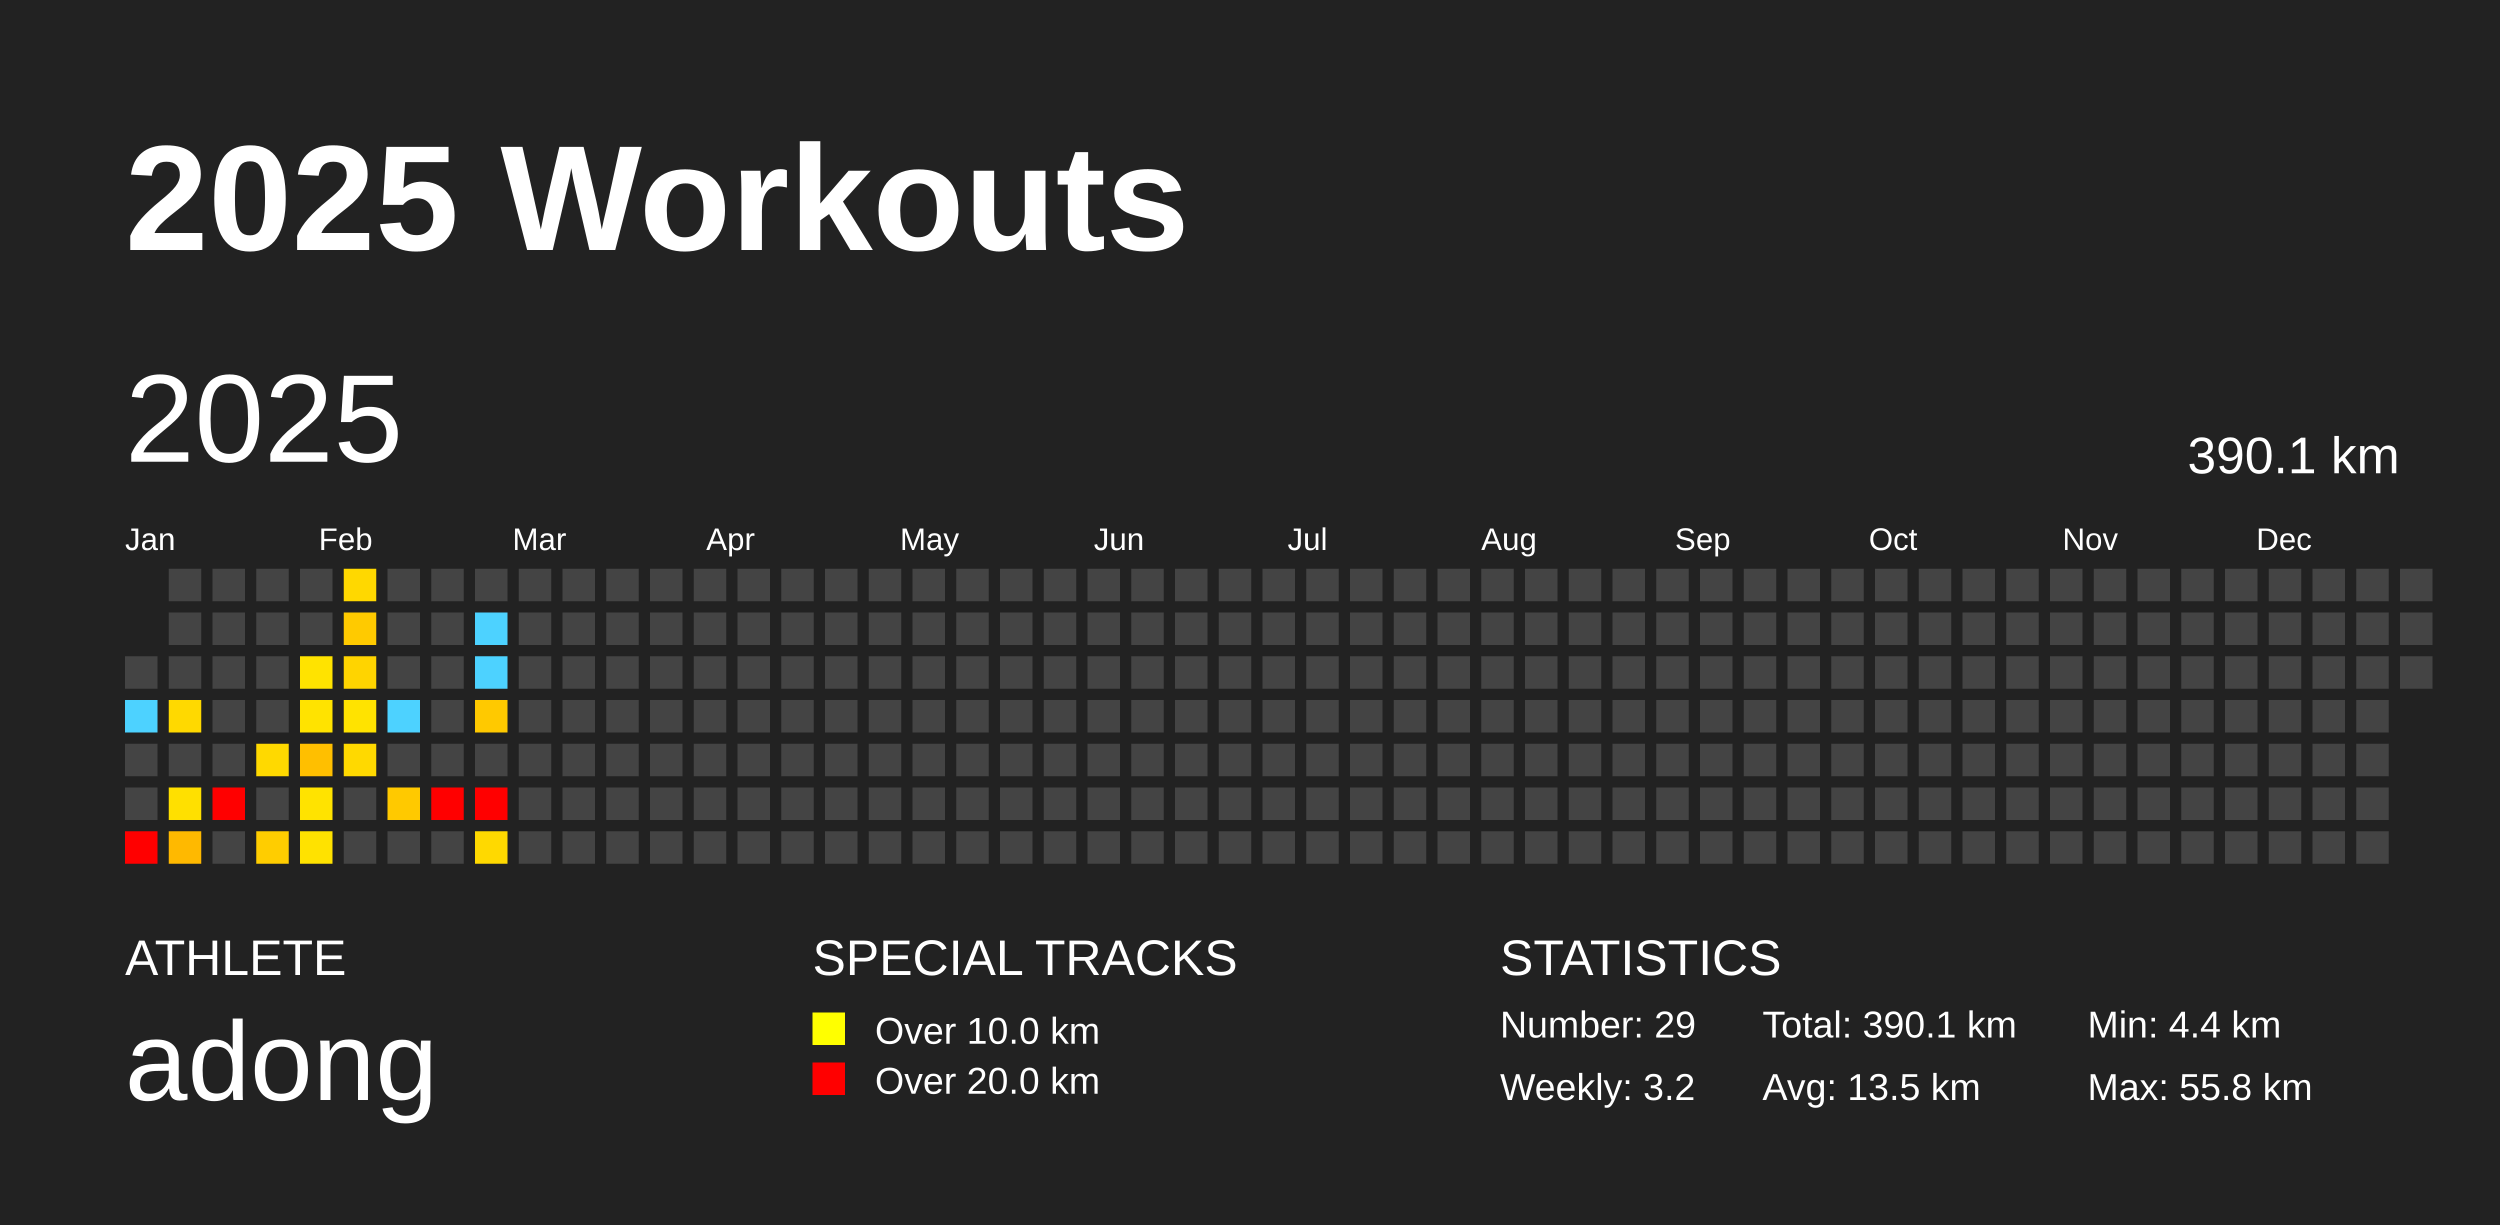
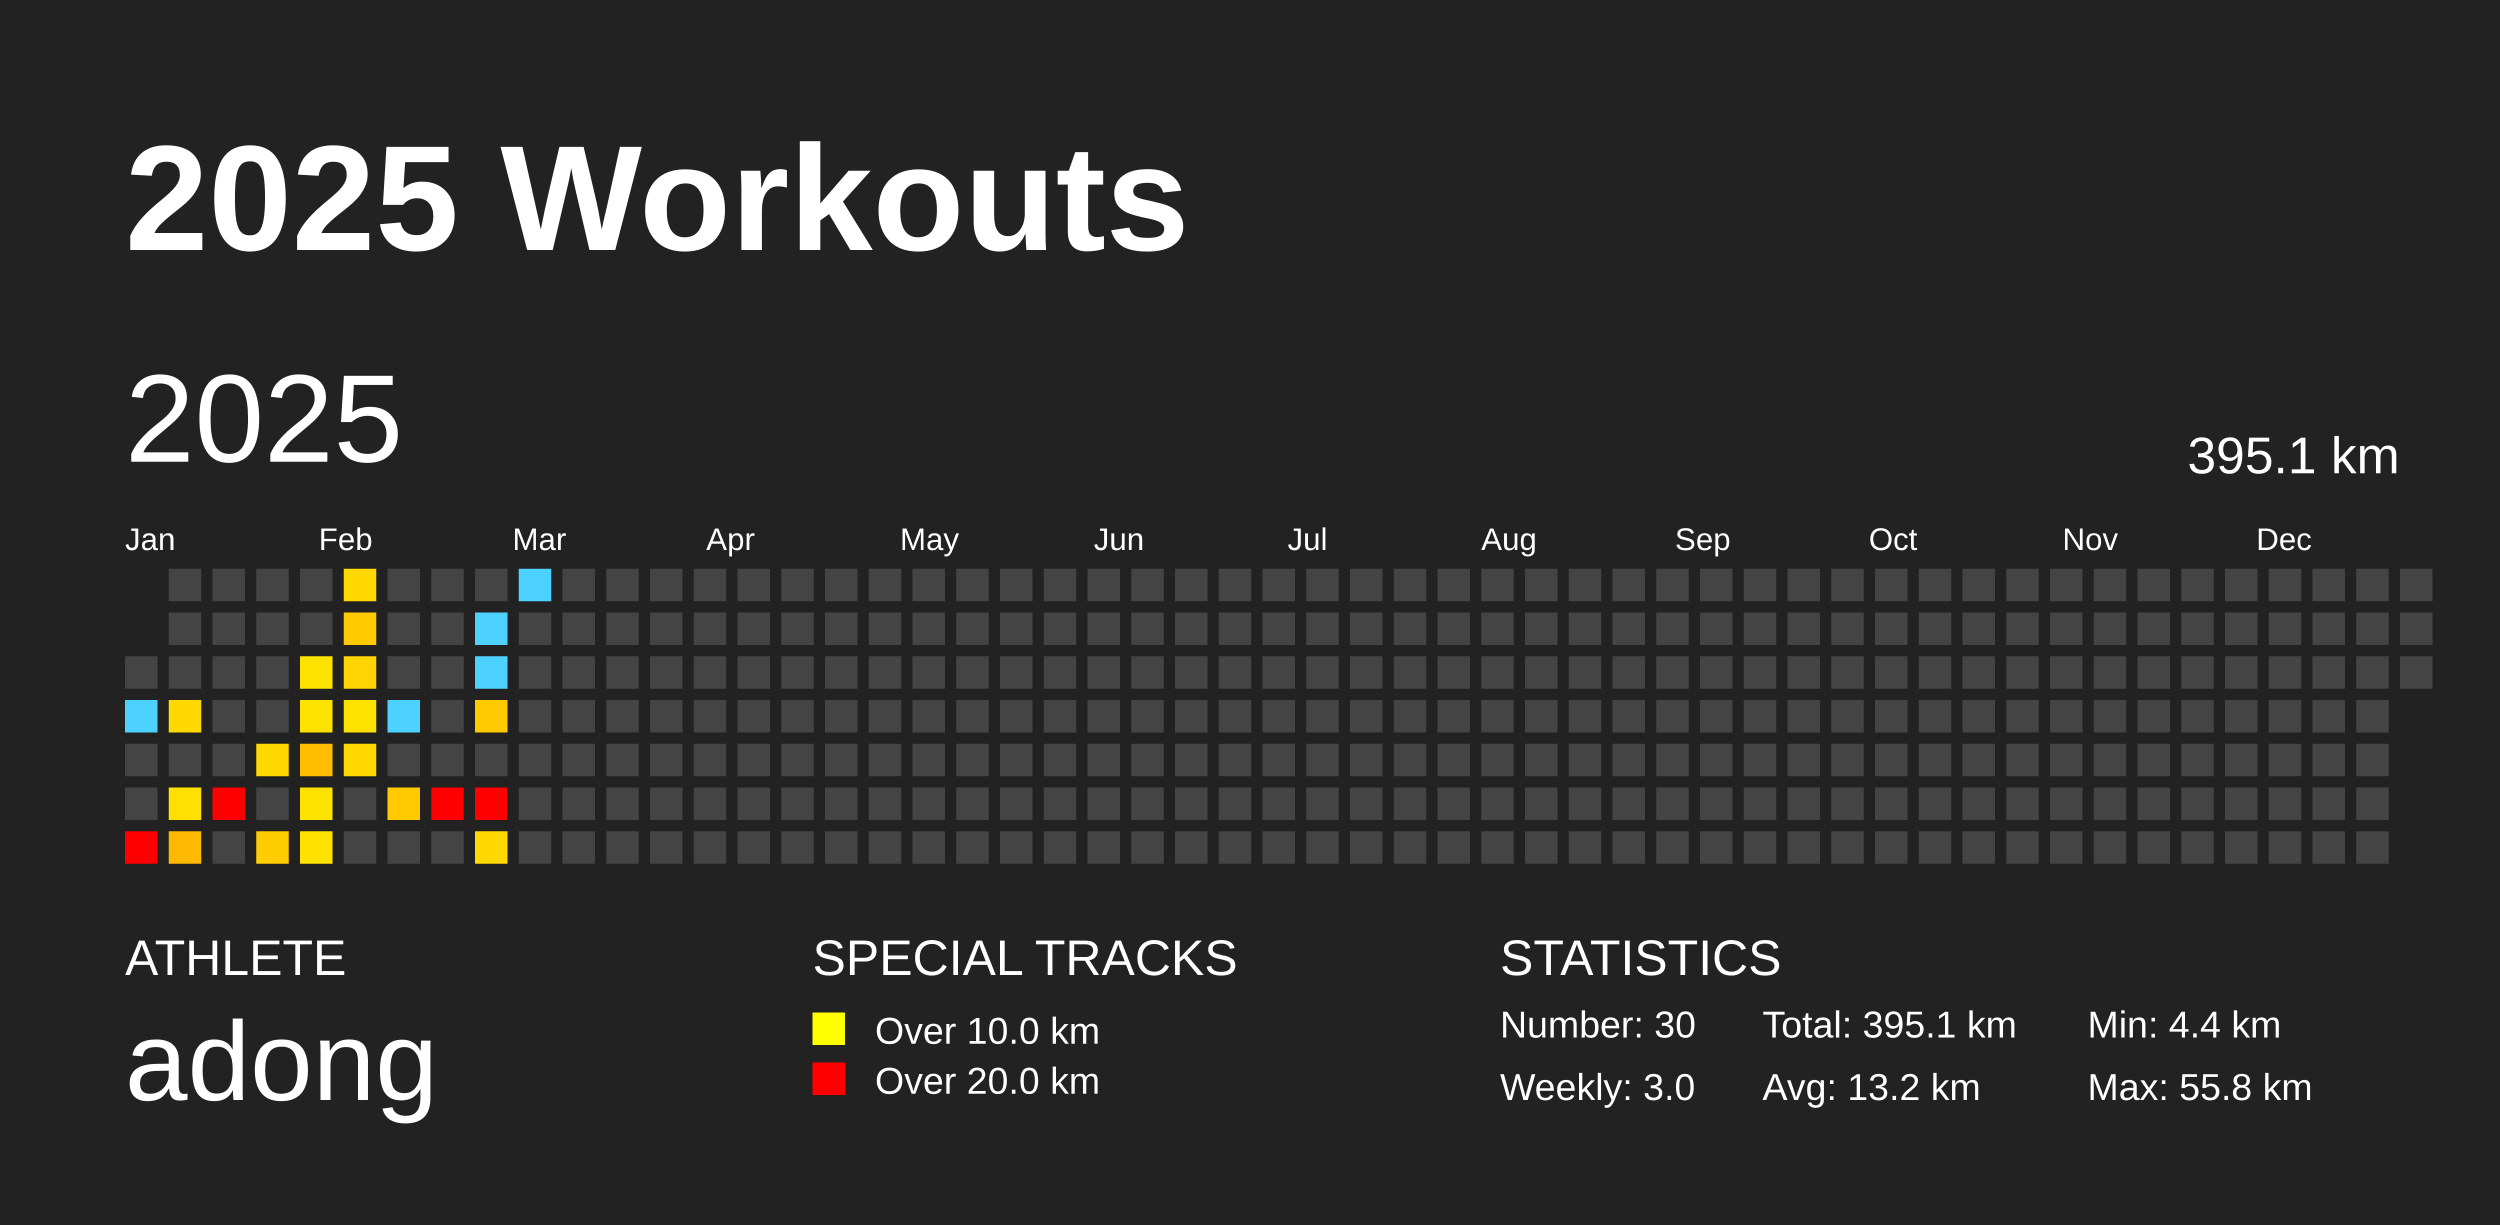
<svg xmlns="http://www.w3.org/2000/svg" baseProfile="full" height="98mm" version="1.1" viewBox="0,0,200,98" width="200mm">
  <defs />
  <rect fill="#222222" height="98" width="200" x="0" y="0" />
  <text fill="#FFFFFF" style="font-size:12px; font-family:Arial; font-weight:bold;" x="10" y="20">2025 Workouts</text>
  <text fill="#FFFFFF" style="font-size:4px; font-family:Arial" x="10" y="78">ATHLETE</text>
  <text fill="#FFFFFF" style="font-size:9px; font-family:Arial" x="10" y="88">adong</text>
  <text fill="#FFFFFF" style="font-size:4px; font-family:Arial" x="65" y="78">SPECIAL TRACKS</text>
  <rect fill="yellow" height="2.6" width="2.6" x="65" y="81" />
  <text fill="#FFFFFF" style="font-size:3px; font-family:Arial" x="70" y="83.5">Over 10.0 km</text>
  <rect fill="red" height="2.6" width="2.6" x="65" y="85" />
  <text fill="#FFFFFF" style="font-size:3px; font-family:Arial" x="70" y="87.5">Over 20.0 km</text>
  <text fill="#FFFFFF" style="font-size:4px; font-family:Arial" x="120" y="78">STATISTICS</text>
-   <text fill="#FFFFFF" style="font-size:3px; font-family:Arial" x="120" y="83">Number: 29</text>
-   <text fill="#FFFFFF" style="font-size:3px; font-family:Arial" x="120" y="88">Weekly: 3.2</text>
-   <text fill="#FFFFFF" style="font-size:3px; font-family:Arial" x="141" y="83">Total: 390.1 km</text>
-   <text fill="#FFFFFF" style="font-size:3px; font-family:Arial" x="141" y="88">Avg: 13.5 km</text>
+   <text fill="#FFFFFF" style="font-size:3px; font-family:Arial" x="120" y="83">Number: 30</text>
+   <text fill="#FFFFFF" style="font-size:3px; font-family:Arial" x="120" y="88">Weekly: 3.0</text>
+   <text fill="#FFFFFF" style="font-size:3px; font-family:Arial" x="141" y="83">Total: 395.1 km</text>
+   <text fill="#FFFFFF" style="font-size:3px; font-family:Arial" x="141" y="88">Avg: 13.2 km</text>
  <text fill="#FFFFFF" style="font-size:3px; font-family:Arial" x="167" y="83">Min: 4.4 km</text>
  <text fill="#FFFFFF" style="font-size:3px; font-family:Arial" x="167" y="88">Max: 55.8 km</text>
  <text dominant-baseline="hanging" fill="#FFFFFF" style="font-size:10.0px; font-family:Arial;" x="10" y="30">2025</text>
-   <text dominant-baseline="hanging" fill="#FFFFFF" style="font-size:4.125px; font-family:Arial;" x="175" y="35">390.1 km</text>
+   <text dominant-baseline="hanging" fill="#FFFFFF" style="font-size:4.125px; font-family:Arial;" x="175" y="35">395.1 km</text>
  <text fill="#FFFFFF" style="font-size:2.5px; font-family:Arial" x="10.0" y="44">Jan</text>
  <text fill="#FFFFFF" style="font-size:2.5px; font-family:Arial" x="25.5" y="44">Feb</text>
  <text fill="#FFFFFF" style="font-size:2.5px; font-family:Arial" x="41.0" y="44">Mar</text>
  <text fill="#FFFFFF" style="font-size:2.5px; font-family:Arial" x="56.5" y="44">Apr</text>
  <text fill="#FFFFFF" style="font-size:2.5px; font-family:Arial" x="72.0" y="44">May</text>
  <text fill="#FFFFFF" style="font-size:2.5px; font-family:Arial" x="87.5" y="44">Jun</text>
  <text fill="#FFFFFF" style="font-size:2.5px; font-family:Arial" x="103.0" y="44">Jul</text>
  <text fill="#FFFFFF" style="font-size:2.5px; font-family:Arial" x="118.5" y="44">Aug</text>
  <text fill="#FFFFFF" style="font-size:2.5px; font-family:Arial" x="134.0" y="44">Sep</text>
  <text fill="#FFFFFF" style="font-size:2.5px; font-family:Arial" x="149.5" y="44">Oct</text>
  <text fill="#FFFFFF" style="font-size:2.5px; font-family:Arial" x="165.0" y="44">Nov</text>
  <text fill="#FFFFFF" style="font-size:2.5px; font-family:Arial" x="180.5" y="44">Dec</text>
  <rect fill="#444444" height="2.6" width="2.6" x="10.0" y="52.5" />
  <rect fill="#4dd2ff" height="2.6" width="2.6" x="10.0" y="56.0" />
  <rect fill="#444444" height="2.6" width="2.6" x="10.0" y="59.5" />
  <rect fill="#444444" height="2.6" width="2.6" x="10.0" y="63.0" />
  <rect fill="red" height="2.6" width="2.6" x="10.0" y="66.5" />
  <rect fill="#444444" height="2.6" width="2.6" x="13.5" y="45.5" />
  <rect fill="#444444" height="2.6" width="2.6" x="13.5" y="49.0" />
  <rect fill="#444444" height="2.6" width="2.6" x="13.5" y="52.5" />
  <rect fill="#ffd900" height="2.6" width="2.6" x="13.5" y="56.0" />
  <rect fill="#444444" height="2.6" width="2.6" x="13.5" y="59.5" />
  <rect fill="#ffe000" height="2.6" width="2.6" x="13.5" y="63.0" />
  <rect fill="#ffb900" height="2.6" width="2.6" x="13.5" y="66.5" />
  <rect fill="#444444" height="2.6" width="2.6" x="17.0" y="45.5" />
  <rect fill="#444444" height="2.6" width="2.6" x="17.0" y="49.0" />
  <rect fill="#444444" height="2.6" width="2.6" x="17.0" y="52.5" />
  <rect fill="#444444" height="2.6" width="2.6" x="17.0" y="56.0" />
  <rect fill="#444444" height="2.6" width="2.6" x="17.0" y="59.5" />
  <rect fill="red" height="2.6" width="2.6" x="17.0" y="63.0" />
  <rect fill="#444444" height="2.6" width="2.6" x="17.0" y="66.5" />
  <rect fill="#444444" height="2.6" width="2.6" x="20.5" y="45.5" />
  <rect fill="#444444" height="2.6" width="2.6" x="20.5" y="49.0" />
  <rect fill="#444444" height="2.6" width="2.6" x="20.5" y="52.5" />
  <rect fill="#444444" height="2.6" width="2.6" x="20.5" y="56.0" />
  <rect fill="#ffd900" height="2.6" width="2.6" x="20.5" y="59.5" />
  <rect fill="#444444" height="2.6" width="2.6" x="20.5" y="63.0" />
  <rect fill="#ffcd00" height="2.6" width="2.6" x="20.5" y="66.5" />
  <rect fill="#444444" height="2.6" width="2.6" x="24.0" y="45.5" />
  <rect fill="#444444" height="2.6" width="2.6" x="24.0" y="49.0" />
  <rect fill="#ffe300" height="2.6" width="2.6" x="24.0" y="52.5" />
  <rect fill="#ffe300" height="2.6" width="2.6" x="24.0" y="56.0" />
  <rect fill="#ffbf00" height="2.6" width="2.6" x="24.0" y="59.5" />
  <rect fill="#ffe300" height="2.6" width="2.6" x="24.0" y="63.0" />
  <rect fill="#ffe200" height="2.6" width="2.6" x="24.0" y="66.5" />
  <rect fill="#ffd800" height="2.6" width="2.6" x="27.5" y="45.5" />
  <rect fill="#ffca00" height="2.6" width="2.6" x="27.5" y="49.0" />
  <rect fill="#ffd400" height="2.6" width="2.6" x="27.5" y="52.5" />
  <rect fill="#ffe300" height="2.6" width="2.6" x="27.5" y="56.0" />
  <rect fill="#ffd900" height="2.6" width="2.6" x="27.5" y="59.5" />
  <rect fill="#444444" height="2.6" width="2.6" x="27.5" y="63.0" />
  <rect fill="#444444" height="2.6" width="2.6" x="27.5" y="66.5" />
  <rect fill="#444444" height="2.6" width="2.6" x="31.0" y="45.5" />
  <rect fill="#444444" height="2.6" width="2.6" x="31.0" y="49.0" />
  <rect fill="#444444" height="2.6" width="2.6" x="31.0" y="52.5" />
  <rect fill="#4dd2ff" height="2.6" width="2.6" x="31.0" y="56.0" />
  <rect fill="#444444" height="2.6" width="2.6" x="31.0" y="59.5" />
  <rect fill="#ffc900" height="2.6" width="2.6" x="31.0" y="63.0" />
  <rect fill="#444444" height="2.6" width="2.6" x="31.0" y="66.5" />
  <rect fill="#444444" height="2.6" width="2.6" x="34.5" y="45.5" />
  <rect fill="#444444" height="2.6" width="2.6" x="34.5" y="49.0" />
  <rect fill="#444444" height="2.6" width="2.6" x="34.5" y="52.5" />
  <rect fill="#444444" height="2.6" width="2.6" x="34.5" y="56.0" />
  <rect fill="#444444" height="2.6" width="2.6" x="34.5" y="59.5" />
  <rect fill="red" height="2.6" width="2.6" x="34.5" y="63.0" />
  <rect fill="#444444" height="2.6" width="2.6" x="34.5" y="66.5" />
  <rect fill="#444444" height="2.6" width="2.6" x="38.0" y="45.5" />
  <rect fill="#4dd2ff" height="2.6" width="2.6" x="38.0" y="49.0" />
  <rect fill="#4dd2ff" height="2.6" width="2.6" x="38.0" y="52.5" />
  <rect fill="#ffc900" height="2.6" width="2.6" x="38.0" y="56.0" />
  <rect fill="#444444" height="2.6" width="2.6" x="38.0" y="59.5" />
  <rect fill="red" height="2.6" width="2.6" x="38.0" y="63.0" />
  <rect fill="#ffd900" height="2.6" width="2.6" x="38.0" y="66.5" />
-   <rect fill="#444444" height="2.6" width="2.6" x="41.5" y="45.5" />
+   <rect fill="#4dd2ff" height="2.6" width="2.6" x="41.5" y="45.5" />
  <rect fill="#444444" height="2.6" width="2.6" x="41.5" y="49.0" />
  <rect fill="#444444" height="2.6" width="2.6" x="41.5" y="52.5" />
  <rect fill="#444444" height="2.6" width="2.6" x="41.5" y="56.0" />
  <rect fill="#444444" height="2.6" width="2.6" x="41.5" y="59.5" />
  <rect fill="#444444" height="2.6" width="2.6" x="41.5" y="63.0" />
  <rect fill="#444444" height="2.6" width="2.6" x="41.5" y="66.5" />
  <rect fill="#444444" height="2.6" width="2.6" x="45.0" y="45.5" />
  <rect fill="#444444" height="2.6" width="2.6" x="45.0" y="49.0" />
  <rect fill="#444444" height="2.6" width="2.6" x="45.0" y="52.5" />
  <rect fill="#444444" height="2.6" width="2.6" x="45.0" y="56.0" />
  <rect fill="#444444" height="2.6" width="2.6" x="45.0" y="59.5" />
  <rect fill="#444444" height="2.6" width="2.6" x="45.0" y="63.0" />
  <rect fill="#444444" height="2.6" width="2.6" x="45.0" y="66.5" />
  <rect fill="#444444" height="2.6" width="2.6" x="48.5" y="45.5" />
  <rect fill="#444444" height="2.6" width="2.6" x="48.5" y="49.0" />
  <rect fill="#444444" height="2.6" width="2.6" x="48.5" y="52.5" />
  <rect fill="#444444" height="2.6" width="2.6" x="48.5" y="56.0" />
  <rect fill="#444444" height="2.6" width="2.6" x="48.5" y="59.5" />
  <rect fill="#444444" height="2.6" width="2.6" x="48.5" y="63.0" />
  <rect fill="#444444" height="2.6" width="2.6" x="48.5" y="66.5" />
  <rect fill="#444444" height="2.6" width="2.6" x="52.0" y="45.5" />
  <rect fill="#444444" height="2.6" width="2.6" x="52.0" y="49.0" />
  <rect fill="#444444" height="2.6" width="2.6" x="52.0" y="52.5" />
  <rect fill="#444444" height="2.6" width="2.6" x="52.0" y="56.0" />
  <rect fill="#444444" height="2.6" width="2.6" x="52.0" y="59.5" />
  <rect fill="#444444" height="2.6" width="2.6" x="52.0" y="63.0" />
  <rect fill="#444444" height="2.6" width="2.6" x="52.0" y="66.5" />
  <rect fill="#444444" height="2.6" width="2.6" x="55.5" y="45.5" />
  <rect fill="#444444" height="2.6" width="2.6" x="55.5" y="49.0" />
  <rect fill="#444444" height="2.6" width="2.6" x="55.5" y="52.5" />
  <rect fill="#444444" height="2.6" width="2.6" x="55.5" y="56.0" />
  <rect fill="#444444" height="2.6" width="2.6" x="55.5" y="59.5" />
  <rect fill="#444444" height="2.6" width="2.6" x="55.5" y="63.0" />
  <rect fill="#444444" height="2.6" width="2.6" x="55.5" y="66.5" />
  <rect fill="#444444" height="2.6" width="2.6" x="59.0" y="45.5" />
  <rect fill="#444444" height="2.6" width="2.6" x="59.0" y="49.0" />
  <rect fill="#444444" height="2.6" width="2.6" x="59.0" y="52.5" />
  <rect fill="#444444" height="2.6" width="2.6" x="59.0" y="56.0" />
  <rect fill="#444444" height="2.6" width="2.6" x="59.0" y="59.5" />
  <rect fill="#444444" height="2.6" width="2.6" x="59.0" y="63.0" />
  <rect fill="#444444" height="2.6" width="2.6" x="59.0" y="66.5" />
  <rect fill="#444444" height="2.6" width="2.6" x="62.5" y="45.5" />
  <rect fill="#444444" height="2.6" width="2.6" x="62.5" y="49.0" />
  <rect fill="#444444" height="2.6" width="2.6" x="62.5" y="52.5" />
  <rect fill="#444444" height="2.6" width="2.6" x="62.5" y="56.0" />
  <rect fill="#444444" height="2.6" width="2.6" x="62.5" y="59.5" />
  <rect fill="#444444" height="2.6" width="2.6" x="62.5" y="63.0" />
  <rect fill="#444444" height="2.6" width="2.6" x="62.5" y="66.5" />
  <rect fill="#444444" height="2.6" width="2.6" x="66.0" y="45.5" />
  <rect fill="#444444" height="2.6" width="2.6" x="66.0" y="49.0" />
  <rect fill="#444444" height="2.6" width="2.6" x="66.0" y="52.5" />
  <rect fill="#444444" height="2.6" width="2.6" x="66.0" y="56.0" />
  <rect fill="#444444" height="2.6" width="2.6" x="66.0" y="59.5" />
  <rect fill="#444444" height="2.6" width="2.6" x="66.0" y="63.0" />
  <rect fill="#444444" height="2.6" width="2.6" x="66.0" y="66.5" />
  <rect fill="#444444" height="2.6" width="2.6" x="69.5" y="45.5" />
  <rect fill="#444444" height="2.6" width="2.6" x="69.5" y="49.0" />
  <rect fill="#444444" height="2.6" width="2.6" x="69.5" y="52.5" />
  <rect fill="#444444" height="2.6" width="2.6" x="69.5" y="56.0" />
  <rect fill="#444444" height="2.6" width="2.6" x="69.5" y="59.5" />
  <rect fill="#444444" height="2.6" width="2.6" x="69.5" y="63.0" />
  <rect fill="#444444" height="2.6" width="2.6" x="69.5" y="66.5" />
  <rect fill="#444444" height="2.6" width="2.6" x="73.0" y="45.5" />
  <rect fill="#444444" height="2.6" width="2.6" x="73.0" y="49.0" />
  <rect fill="#444444" height="2.6" width="2.6" x="73.0" y="52.5" />
  <rect fill="#444444" height="2.6" width="2.6" x="73.0" y="56.0" />
  <rect fill="#444444" height="2.6" width="2.6" x="73.0" y="59.5" />
  <rect fill="#444444" height="2.6" width="2.6" x="73.0" y="63.0" />
  <rect fill="#444444" height="2.6" width="2.6" x="73.0" y="66.5" />
  <rect fill="#444444" height="2.6" width="2.6" x="76.5" y="45.5" />
  <rect fill="#444444" height="2.6" width="2.6" x="76.5" y="49.0" />
  <rect fill="#444444" height="2.6" width="2.6" x="76.5" y="52.5" />
  <rect fill="#444444" height="2.6" width="2.6" x="76.5" y="56.0" />
  <rect fill="#444444" height="2.6" width="2.6" x="76.5" y="59.5" />
  <rect fill="#444444" height="2.6" width="2.6" x="76.5" y="63.0" />
  <rect fill="#444444" height="2.6" width="2.6" x="76.5" y="66.5" />
  <rect fill="#444444" height="2.6" width="2.6" x="80.0" y="45.5" />
  <rect fill="#444444" height="2.6" width="2.6" x="80.0" y="49.0" />
  <rect fill="#444444" height="2.6" width="2.6" x="80.0" y="52.5" />
  <rect fill="#444444" height="2.6" width="2.6" x="80.0" y="56.0" />
  <rect fill="#444444" height="2.6" width="2.6" x="80.0" y="59.5" />
  <rect fill="#444444" height="2.6" width="2.6" x="80.0" y="63.0" />
  <rect fill="#444444" height="2.6" width="2.6" x="80.0" y="66.5" />
  <rect fill="#444444" height="2.6" width="2.6" x="83.5" y="45.5" />
  <rect fill="#444444" height="2.6" width="2.6" x="83.5" y="49.0" />
  <rect fill="#444444" height="2.6" width="2.6" x="83.5" y="52.5" />
  <rect fill="#444444" height="2.6" width="2.6" x="83.5" y="56.0" />
  <rect fill="#444444" height="2.6" width="2.6" x="83.5" y="59.5" />
  <rect fill="#444444" height="2.6" width="2.6" x="83.5" y="63.0" />
  <rect fill="#444444" height="2.6" width="2.6" x="83.5" y="66.5" />
  <rect fill="#444444" height="2.6" width="2.6" x="87.0" y="45.5" />
  <rect fill="#444444" height="2.6" width="2.6" x="87.0" y="49.0" />
  <rect fill="#444444" height="2.6" width="2.6" x="87.0" y="52.5" />
  <rect fill="#444444" height="2.6" width="2.6" x="87.0" y="56.0" />
  <rect fill="#444444" height="2.6" width="2.6" x="87.0" y="59.5" />
  <rect fill="#444444" height="2.6" width="2.6" x="87.0" y="63.0" />
  <rect fill="#444444" height="2.6" width="2.6" x="87.0" y="66.5" />
  <rect fill="#444444" height="2.6" width="2.6" x="90.5" y="45.5" />
  <rect fill="#444444" height="2.6" width="2.6" x="90.5" y="49.0" />
  <rect fill="#444444" height="2.6" width="2.6" x="90.5" y="52.5" />
  <rect fill="#444444" height="2.6" width="2.6" x="90.5" y="56.0" />
  <rect fill="#444444" height="2.6" width="2.6" x="90.5" y="59.5" />
  <rect fill="#444444" height="2.6" width="2.6" x="90.5" y="63.0" />
  <rect fill="#444444" height="2.6" width="2.6" x="90.5" y="66.5" />
  <rect fill="#444444" height="2.6" width="2.6" x="94.0" y="45.5" />
  <rect fill="#444444" height="2.6" width="2.6" x="94.0" y="49.0" />
  <rect fill="#444444" height="2.6" width="2.6" x="94.0" y="52.5" />
  <rect fill="#444444" height="2.6" width="2.6" x="94.0" y="56.0" />
  <rect fill="#444444" height="2.6" width="2.6" x="94.0" y="59.5" />
  <rect fill="#444444" height="2.6" width="2.6" x="94.0" y="63.0" />
  <rect fill="#444444" height="2.6" width="2.6" x="94.0" y="66.5" />
  <rect fill="#444444" height="2.6" width="2.6" x="97.5" y="45.5" />
  <rect fill="#444444" height="2.6" width="2.6" x="97.5" y="49.0" />
  <rect fill="#444444" height="2.6" width="2.6" x="97.5" y="52.5" />
  <rect fill="#444444" height="2.6" width="2.6" x="97.5" y="56.0" />
  <rect fill="#444444" height="2.6" width="2.6" x="97.5" y="59.5" />
  <rect fill="#444444" height="2.6" width="2.6" x="97.5" y="63.0" />
  <rect fill="#444444" height="2.6" width="2.6" x="97.5" y="66.5" />
  <rect fill="#444444" height="2.6" width="2.6" x="101.0" y="45.5" />
  <rect fill="#444444" height="2.6" width="2.6" x="101.0" y="49.0" />
  <rect fill="#444444" height="2.6" width="2.6" x="101.0" y="52.5" />
  <rect fill="#444444" height="2.6" width="2.6" x="101.0" y="56.0" />
  <rect fill="#444444" height="2.6" width="2.6" x="101.0" y="59.5" />
  <rect fill="#444444" height="2.6" width="2.6" x="101.0" y="63.0" />
  <rect fill="#444444" height="2.6" width="2.6" x="101.0" y="66.5" />
  <rect fill="#444444" height="2.6" width="2.6" x="104.5" y="45.5" />
  <rect fill="#444444" height="2.6" width="2.6" x="104.5" y="49.0" />
  <rect fill="#444444" height="2.6" width="2.6" x="104.5" y="52.5" />
  <rect fill="#444444" height="2.6" width="2.6" x="104.5" y="56.0" />
  <rect fill="#444444" height="2.6" width="2.6" x="104.5" y="59.5" />
  <rect fill="#444444" height="2.6" width="2.6" x="104.5" y="63.0" />
  <rect fill="#444444" height="2.6" width="2.6" x="104.5" y="66.5" />
  <rect fill="#444444" height="2.6" width="2.6" x="108.0" y="45.5" />
  <rect fill="#444444" height="2.6" width="2.6" x="108.0" y="49.0" />
  <rect fill="#444444" height="2.6" width="2.6" x="108.0" y="52.5" />
  <rect fill="#444444" height="2.6" width="2.6" x="108.0" y="56.0" />
  <rect fill="#444444" height="2.6" width="2.6" x="108.0" y="59.5" />
  <rect fill="#444444" height="2.6" width="2.6" x="108.0" y="63.0" />
  <rect fill="#444444" height="2.6" width="2.6" x="108.0" y="66.5" />
  <rect fill="#444444" height="2.6" width="2.6" x="111.5" y="45.5" />
  <rect fill="#444444" height="2.6" width="2.6" x="111.5" y="49.0" />
  <rect fill="#444444" height="2.6" width="2.6" x="111.5" y="52.5" />
  <rect fill="#444444" height="2.6" width="2.6" x="111.5" y="56.0" />
  <rect fill="#444444" height="2.6" width="2.6" x="111.5" y="59.5" />
  <rect fill="#444444" height="2.6" width="2.6" x="111.5" y="63.0" />
  <rect fill="#444444" height="2.6" width="2.6" x="111.5" y="66.5" />
  <rect fill="#444444" height="2.6" width="2.6" x="115.0" y="45.5" />
  <rect fill="#444444" height="2.6" width="2.6" x="115.0" y="49.0" />
  <rect fill="#444444" height="2.6" width="2.6" x="115.0" y="52.5" />
  <rect fill="#444444" height="2.6" width="2.6" x="115.0" y="56.0" />
  <rect fill="#444444" height="2.6" width="2.6" x="115.0" y="59.5" />
  <rect fill="#444444" height="2.6" width="2.6" x="115.0" y="63.0" />
  <rect fill="#444444" height="2.6" width="2.6" x="115.0" y="66.5" />
  <rect fill="#444444" height="2.6" width="2.6" x="118.5" y="45.5" />
  <rect fill="#444444" height="2.6" width="2.6" x="118.5" y="49.0" />
  <rect fill="#444444" height="2.6" width="2.6" x="118.5" y="52.5" />
  <rect fill="#444444" height="2.6" width="2.6" x="118.5" y="56.0" />
  <rect fill="#444444" height="2.6" width="2.6" x="118.5" y="59.5" />
  <rect fill="#444444" height="2.6" width="2.6" x="118.5" y="63.0" />
  <rect fill="#444444" height="2.6" width="2.6" x="118.5" y="66.5" />
  <rect fill="#444444" height="2.6" width="2.6" x="122.0" y="45.5" />
  <rect fill="#444444" height="2.6" width="2.6" x="122.0" y="49.0" />
  <rect fill="#444444" height="2.6" width="2.6" x="122.0" y="52.5" />
  <rect fill="#444444" height="2.6" width="2.6" x="122.0" y="56.0" />
  <rect fill="#444444" height="2.6" width="2.6" x="122.0" y="59.5" />
  <rect fill="#444444" height="2.6" width="2.6" x="122.0" y="63.0" />
  <rect fill="#444444" height="2.6" width="2.6" x="122.0" y="66.5" />
  <rect fill="#444444" height="2.6" width="2.6" x="125.5" y="45.5" />
  <rect fill="#444444" height="2.6" width="2.6" x="125.5" y="49.0" />
  <rect fill="#444444" height="2.6" width="2.6" x="125.5" y="52.5" />
  <rect fill="#444444" height="2.6" width="2.6" x="125.5" y="56.0" />
  <rect fill="#444444" height="2.6" width="2.6" x="125.5" y="59.5" />
  <rect fill="#444444" height="2.6" width="2.6" x="125.5" y="63.0" />
  <rect fill="#444444" height="2.6" width="2.6" x="125.5" y="66.5" />
  <rect fill="#444444" height="2.6" width="2.6" x="129.0" y="45.5" />
  <rect fill="#444444" height="2.6" width="2.6" x="129.0" y="49.0" />
  <rect fill="#444444" height="2.6" width="2.6" x="129.0" y="52.5" />
  <rect fill="#444444" height="2.6" width="2.6" x="129.0" y="56.0" />
  <rect fill="#444444" height="2.6" width="2.6" x="129.0" y="59.5" />
  <rect fill="#444444" height="2.6" width="2.6" x="129.0" y="63.0" />
  <rect fill="#444444" height="2.6" width="2.6" x="129.0" y="66.5" />
  <rect fill="#444444" height="2.6" width="2.6" x="132.5" y="45.5" />
  <rect fill="#444444" height="2.6" width="2.6" x="132.5" y="49.0" />
  <rect fill="#444444" height="2.6" width="2.6" x="132.5" y="52.5" />
  <rect fill="#444444" height="2.6" width="2.6" x="132.5" y="56.0" />
  <rect fill="#444444" height="2.6" width="2.6" x="132.5" y="59.5" />
  <rect fill="#444444" height="2.6" width="2.6" x="132.5" y="63.0" />
  <rect fill="#444444" height="2.6" width="2.6" x="132.5" y="66.5" />
  <rect fill="#444444" height="2.6" width="2.6" x="136.0" y="45.5" />
  <rect fill="#444444" height="2.6" width="2.6" x="136.0" y="49.0" />
  <rect fill="#444444" height="2.6" width="2.6" x="136.0" y="52.5" />
  <rect fill="#444444" height="2.6" width="2.6" x="136.0" y="56.0" />
  <rect fill="#444444" height="2.6" width="2.6" x="136.0" y="59.5" />
  <rect fill="#444444" height="2.6" width="2.6" x="136.0" y="63.0" />
  <rect fill="#444444" height="2.6" width="2.6" x="136.0" y="66.5" />
  <rect fill="#444444" height="2.6" width="2.6" x="139.5" y="45.5" />
  <rect fill="#444444" height="2.6" width="2.6" x="139.5" y="49.0" />
  <rect fill="#444444" height="2.6" width="2.6" x="139.5" y="52.5" />
  <rect fill="#444444" height="2.6" width="2.6" x="139.5" y="56.0" />
  <rect fill="#444444" height="2.6" width="2.6" x="139.5" y="59.5" />
  <rect fill="#444444" height="2.6" width="2.6" x="139.5" y="63.0" />
  <rect fill="#444444" height="2.6" width="2.6" x="139.5" y="66.5" />
  <rect fill="#444444" height="2.6" width="2.6" x="143.0" y="45.5" />
  <rect fill="#444444" height="2.6" width="2.6" x="143.0" y="49.0" />
  <rect fill="#444444" height="2.6" width="2.6" x="143.0" y="52.5" />
  <rect fill="#444444" height="2.6" width="2.6" x="143.0" y="56.0" />
  <rect fill="#444444" height="2.6" width="2.6" x="143.0" y="59.5" />
  <rect fill="#444444" height="2.6" width="2.6" x="143.0" y="63.0" />
  <rect fill="#444444" height="2.6" width="2.6" x="143.0" y="66.5" />
  <rect fill="#444444" height="2.6" width="2.6" x="146.5" y="45.5" />
  <rect fill="#444444" height="2.6" width="2.6" x="146.5" y="49.0" />
  <rect fill="#444444" height="2.6" width="2.6" x="146.5" y="52.5" />
  <rect fill="#444444" height="2.6" width="2.6" x="146.5" y="56.0" />
  <rect fill="#444444" height="2.6" width="2.6" x="146.5" y="59.5" />
  <rect fill="#444444" height="2.6" width="2.6" x="146.5" y="63.0" />
  <rect fill="#444444" height="2.6" width="2.6" x="146.5" y="66.5" />
  <rect fill="#444444" height="2.6" width="2.6" x="150.0" y="45.5" />
  <rect fill="#444444" height="2.6" width="2.6" x="150.0" y="49.0" />
  <rect fill="#444444" height="2.6" width="2.6" x="150.0" y="52.5" />
  <rect fill="#444444" height="2.6" width="2.6" x="150.0" y="56.0" />
  <rect fill="#444444" height="2.6" width="2.6" x="150.0" y="59.5" />
  <rect fill="#444444" height="2.6" width="2.6" x="150.0" y="63.0" />
  <rect fill="#444444" height="2.6" width="2.6" x="150.0" y="66.5" />
  <rect fill="#444444" height="2.6" width="2.6" x="153.5" y="45.5" />
  <rect fill="#444444" height="2.6" width="2.6" x="153.5" y="49.0" />
  <rect fill="#444444" height="2.6" width="2.6" x="153.5" y="52.5" />
  <rect fill="#444444" height="2.6" width="2.6" x="153.5" y="56.0" />
  <rect fill="#444444" height="2.6" width="2.6" x="153.5" y="59.5" />
  <rect fill="#444444" height="2.6" width="2.6" x="153.5" y="63.0" />
  <rect fill="#444444" height="2.6" width="2.6" x="153.5" y="66.5" />
  <rect fill="#444444" height="2.6" width="2.6" x="157.0" y="45.5" />
  <rect fill="#444444" height="2.6" width="2.6" x="157.0" y="49.0" />
  <rect fill="#444444" height="2.6" width="2.6" x="157.0" y="52.5" />
  <rect fill="#444444" height="2.6" width="2.6" x="157.0" y="56.0" />
  <rect fill="#444444" height="2.6" width="2.6" x="157.0" y="59.5" />
  <rect fill="#444444" height="2.6" width="2.6" x="157.0" y="63.0" />
  <rect fill="#444444" height="2.6" width="2.6" x="157.0" y="66.5" />
  <rect fill="#444444" height="2.6" width="2.6" x="160.5" y="45.5" />
  <rect fill="#444444" height="2.6" width="2.6" x="160.5" y="49.0" />
  <rect fill="#444444" height="2.6" width="2.6" x="160.5" y="52.5" />
  <rect fill="#444444" height="2.6" width="2.6" x="160.5" y="56.0" />
  <rect fill="#444444" height="2.6" width="2.6" x="160.5" y="59.5" />
  <rect fill="#444444" height="2.6" width="2.6" x="160.5" y="63.0" />
  <rect fill="#444444" height="2.6" width="2.6" x="160.5" y="66.5" />
  <rect fill="#444444" height="2.6" width="2.6" x="164.0" y="45.5" />
  <rect fill="#444444" height="2.6" width="2.6" x="164.0" y="49.0" />
  <rect fill="#444444" height="2.6" width="2.6" x="164.0" y="52.5" />
  <rect fill="#444444" height="2.6" width="2.6" x="164.0" y="56.0" />
  <rect fill="#444444" height="2.6" width="2.6" x="164.0" y="59.5" />
  <rect fill="#444444" height="2.6" width="2.6" x="164.0" y="63.0" />
  <rect fill="#444444" height="2.6" width="2.6" x="164.0" y="66.5" />
  <rect fill="#444444" height="2.6" width="2.6" x="167.5" y="45.5" />
  <rect fill="#444444" height="2.6" width="2.6" x="167.5" y="49.0" />
  <rect fill="#444444" height="2.6" width="2.6" x="167.5" y="52.5" />
  <rect fill="#444444" height="2.6" width="2.6" x="167.5" y="56.0" />
  <rect fill="#444444" height="2.6" width="2.6" x="167.5" y="59.5" />
  <rect fill="#444444" height="2.6" width="2.6" x="167.5" y="63.0" />
  <rect fill="#444444" height="2.6" width="2.6" x="167.5" y="66.5" />
  <rect fill="#444444" height="2.6" width="2.6" x="171.0" y="45.5" />
  <rect fill="#444444" height="2.6" width="2.6" x="171.0" y="49.0" />
  <rect fill="#444444" height="2.6" width="2.6" x="171.0" y="52.5" />
  <rect fill="#444444" height="2.6" width="2.6" x="171.0" y="56.0" />
  <rect fill="#444444" height="2.6" width="2.6" x="171.0" y="59.5" />
  <rect fill="#444444" height="2.6" width="2.6" x="171.0" y="63.0" />
  <rect fill="#444444" height="2.6" width="2.6" x="171.0" y="66.5" />
  <rect fill="#444444" height="2.6" width="2.6" x="174.5" y="45.5" />
  <rect fill="#444444" height="2.6" width="2.6" x="174.5" y="49.0" />
  <rect fill="#444444" height="2.6" width="2.6" x="174.5" y="52.5" />
  <rect fill="#444444" height="2.6" width="2.6" x="174.5" y="56.0" />
  <rect fill="#444444" height="2.6" width="2.6" x="174.5" y="59.5" />
  <rect fill="#444444" height="2.6" width="2.6" x="174.5" y="63.0" />
  <rect fill="#444444" height="2.6" width="2.6" x="174.5" y="66.5" />
  <rect fill="#444444" height="2.6" width="2.6" x="178.0" y="45.5" />
  <rect fill="#444444" height="2.6" width="2.6" x="178.0" y="49.0" />
  <rect fill="#444444" height="2.6" width="2.6" x="178.0" y="52.5" />
  <rect fill="#444444" height="2.6" width="2.6" x="178.0" y="56.0" />
  <rect fill="#444444" height="2.6" width="2.6" x="178.0" y="59.5" />
  <rect fill="#444444" height="2.6" width="2.6" x="178.0" y="63.0" />
  <rect fill="#444444" height="2.6" width="2.6" x="178.0" y="66.5" />
  <rect fill="#444444" height="2.6" width="2.6" x="181.5" y="45.5" />
  <rect fill="#444444" height="2.6" width="2.6" x="181.5" y="49.0" />
  <rect fill="#444444" height="2.6" width="2.6" x="181.5" y="52.5" />
  <rect fill="#444444" height="2.6" width="2.6" x="181.5" y="56.0" />
  <rect fill="#444444" height="2.6" width="2.6" x="181.5" y="59.5" />
  <rect fill="#444444" height="2.6" width="2.6" x="181.5" y="63.0" />
  <rect fill="#444444" height="2.6" width="2.6" x="181.5" y="66.5" />
  <rect fill="#444444" height="2.6" width="2.6" x="185.0" y="45.5" />
  <rect fill="#444444" height="2.6" width="2.6" x="185.0" y="49.0" />
  <rect fill="#444444" height="2.6" width="2.6" x="185.0" y="52.5" />
  <rect fill="#444444" height="2.6" width="2.6" x="185.0" y="56.0" />
  <rect fill="#444444" height="2.6" width="2.6" x="185.0" y="59.5" />
  <rect fill="#444444" height="2.6" width="2.6" x="185.0" y="63.0" />
  <rect fill="#444444" height="2.6" width="2.6" x="185.0" y="66.5" />
  <rect fill="#444444" height="2.6" width="2.6" x="188.5" y="45.5" />
  <rect fill="#444444" height="2.6" width="2.6" x="188.5" y="49.0" />
  <rect fill="#444444" height="2.6" width="2.6" x="188.5" y="52.5" />
  <rect fill="#444444" height="2.6" width="2.6" x="188.5" y="56.0" />
  <rect fill="#444444" height="2.6" width="2.6" x="188.5" y="59.5" />
  <rect fill="#444444" height="2.6" width="2.6" x="188.5" y="63.0" />
  <rect fill="#444444" height="2.6" width="2.6" x="188.5" y="66.5" />
  <rect fill="#444444" height="2.6" width="2.6" x="192.0" y="45.5" />
  <rect fill="#444444" height="2.6" width="2.6" x="192.0" y="49.0" />
  <rect fill="#444444" height="2.6" width="2.6" x="192.0" y="52.5" />
</svg>
